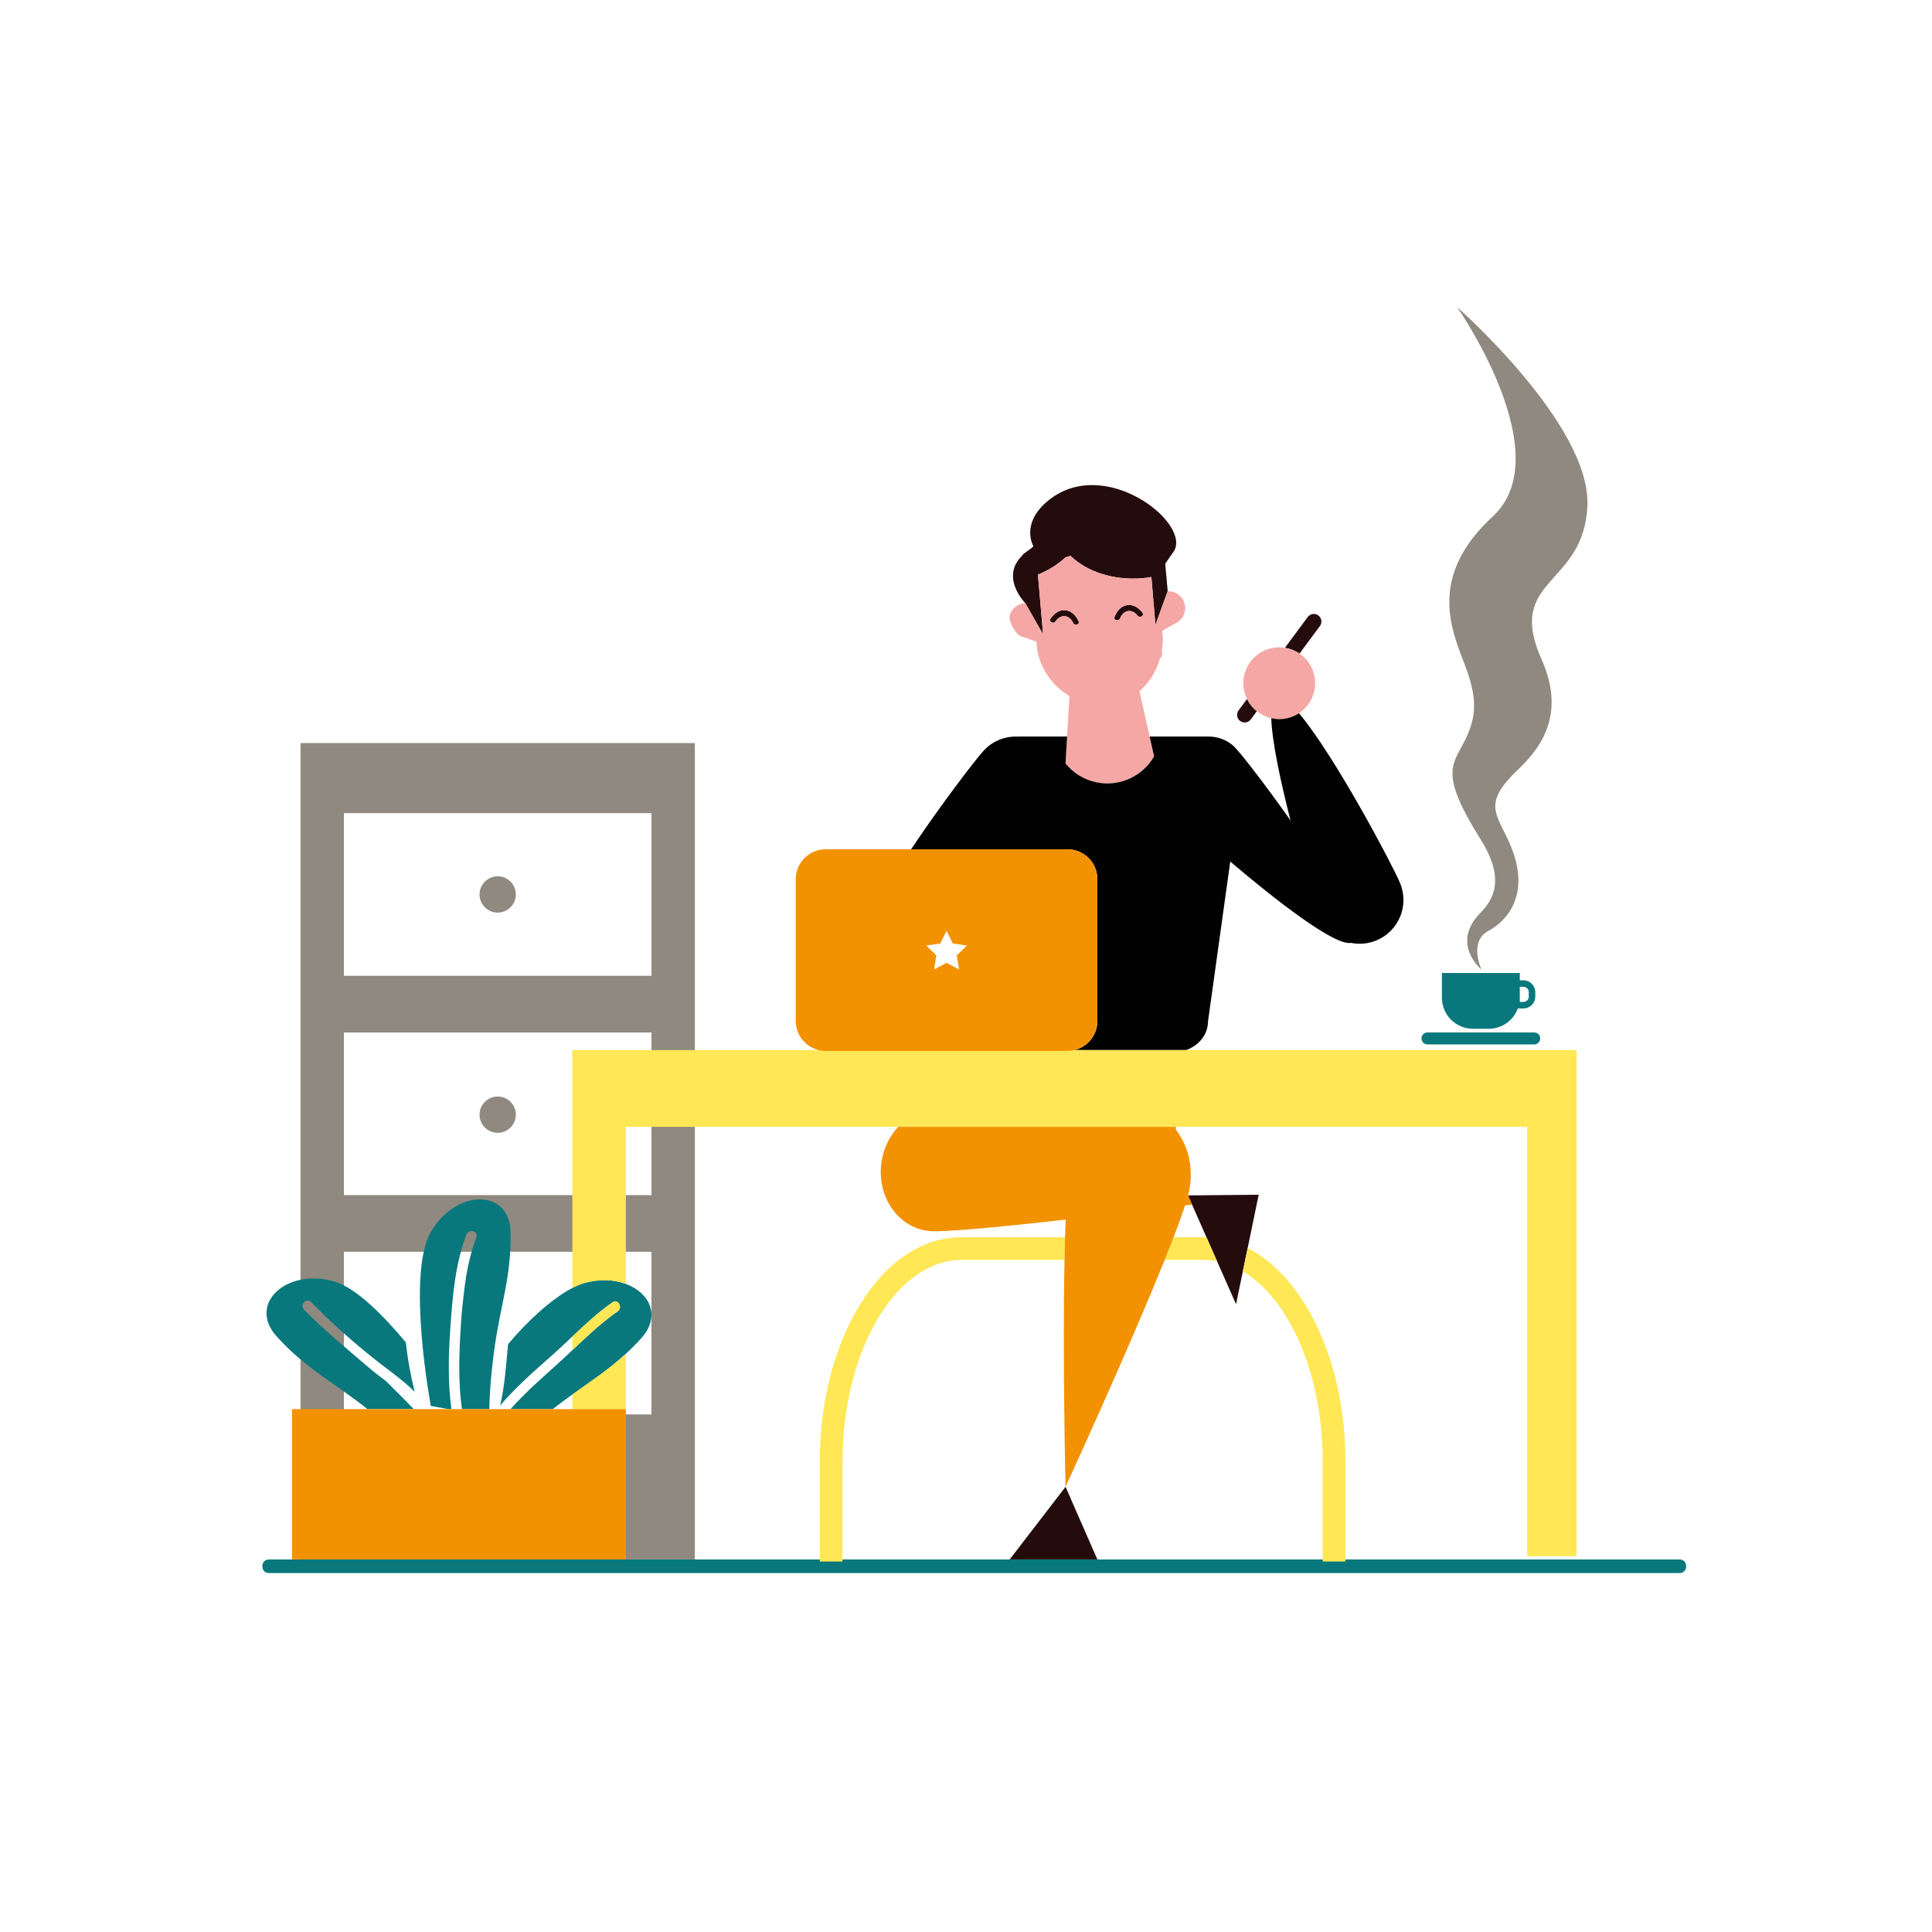
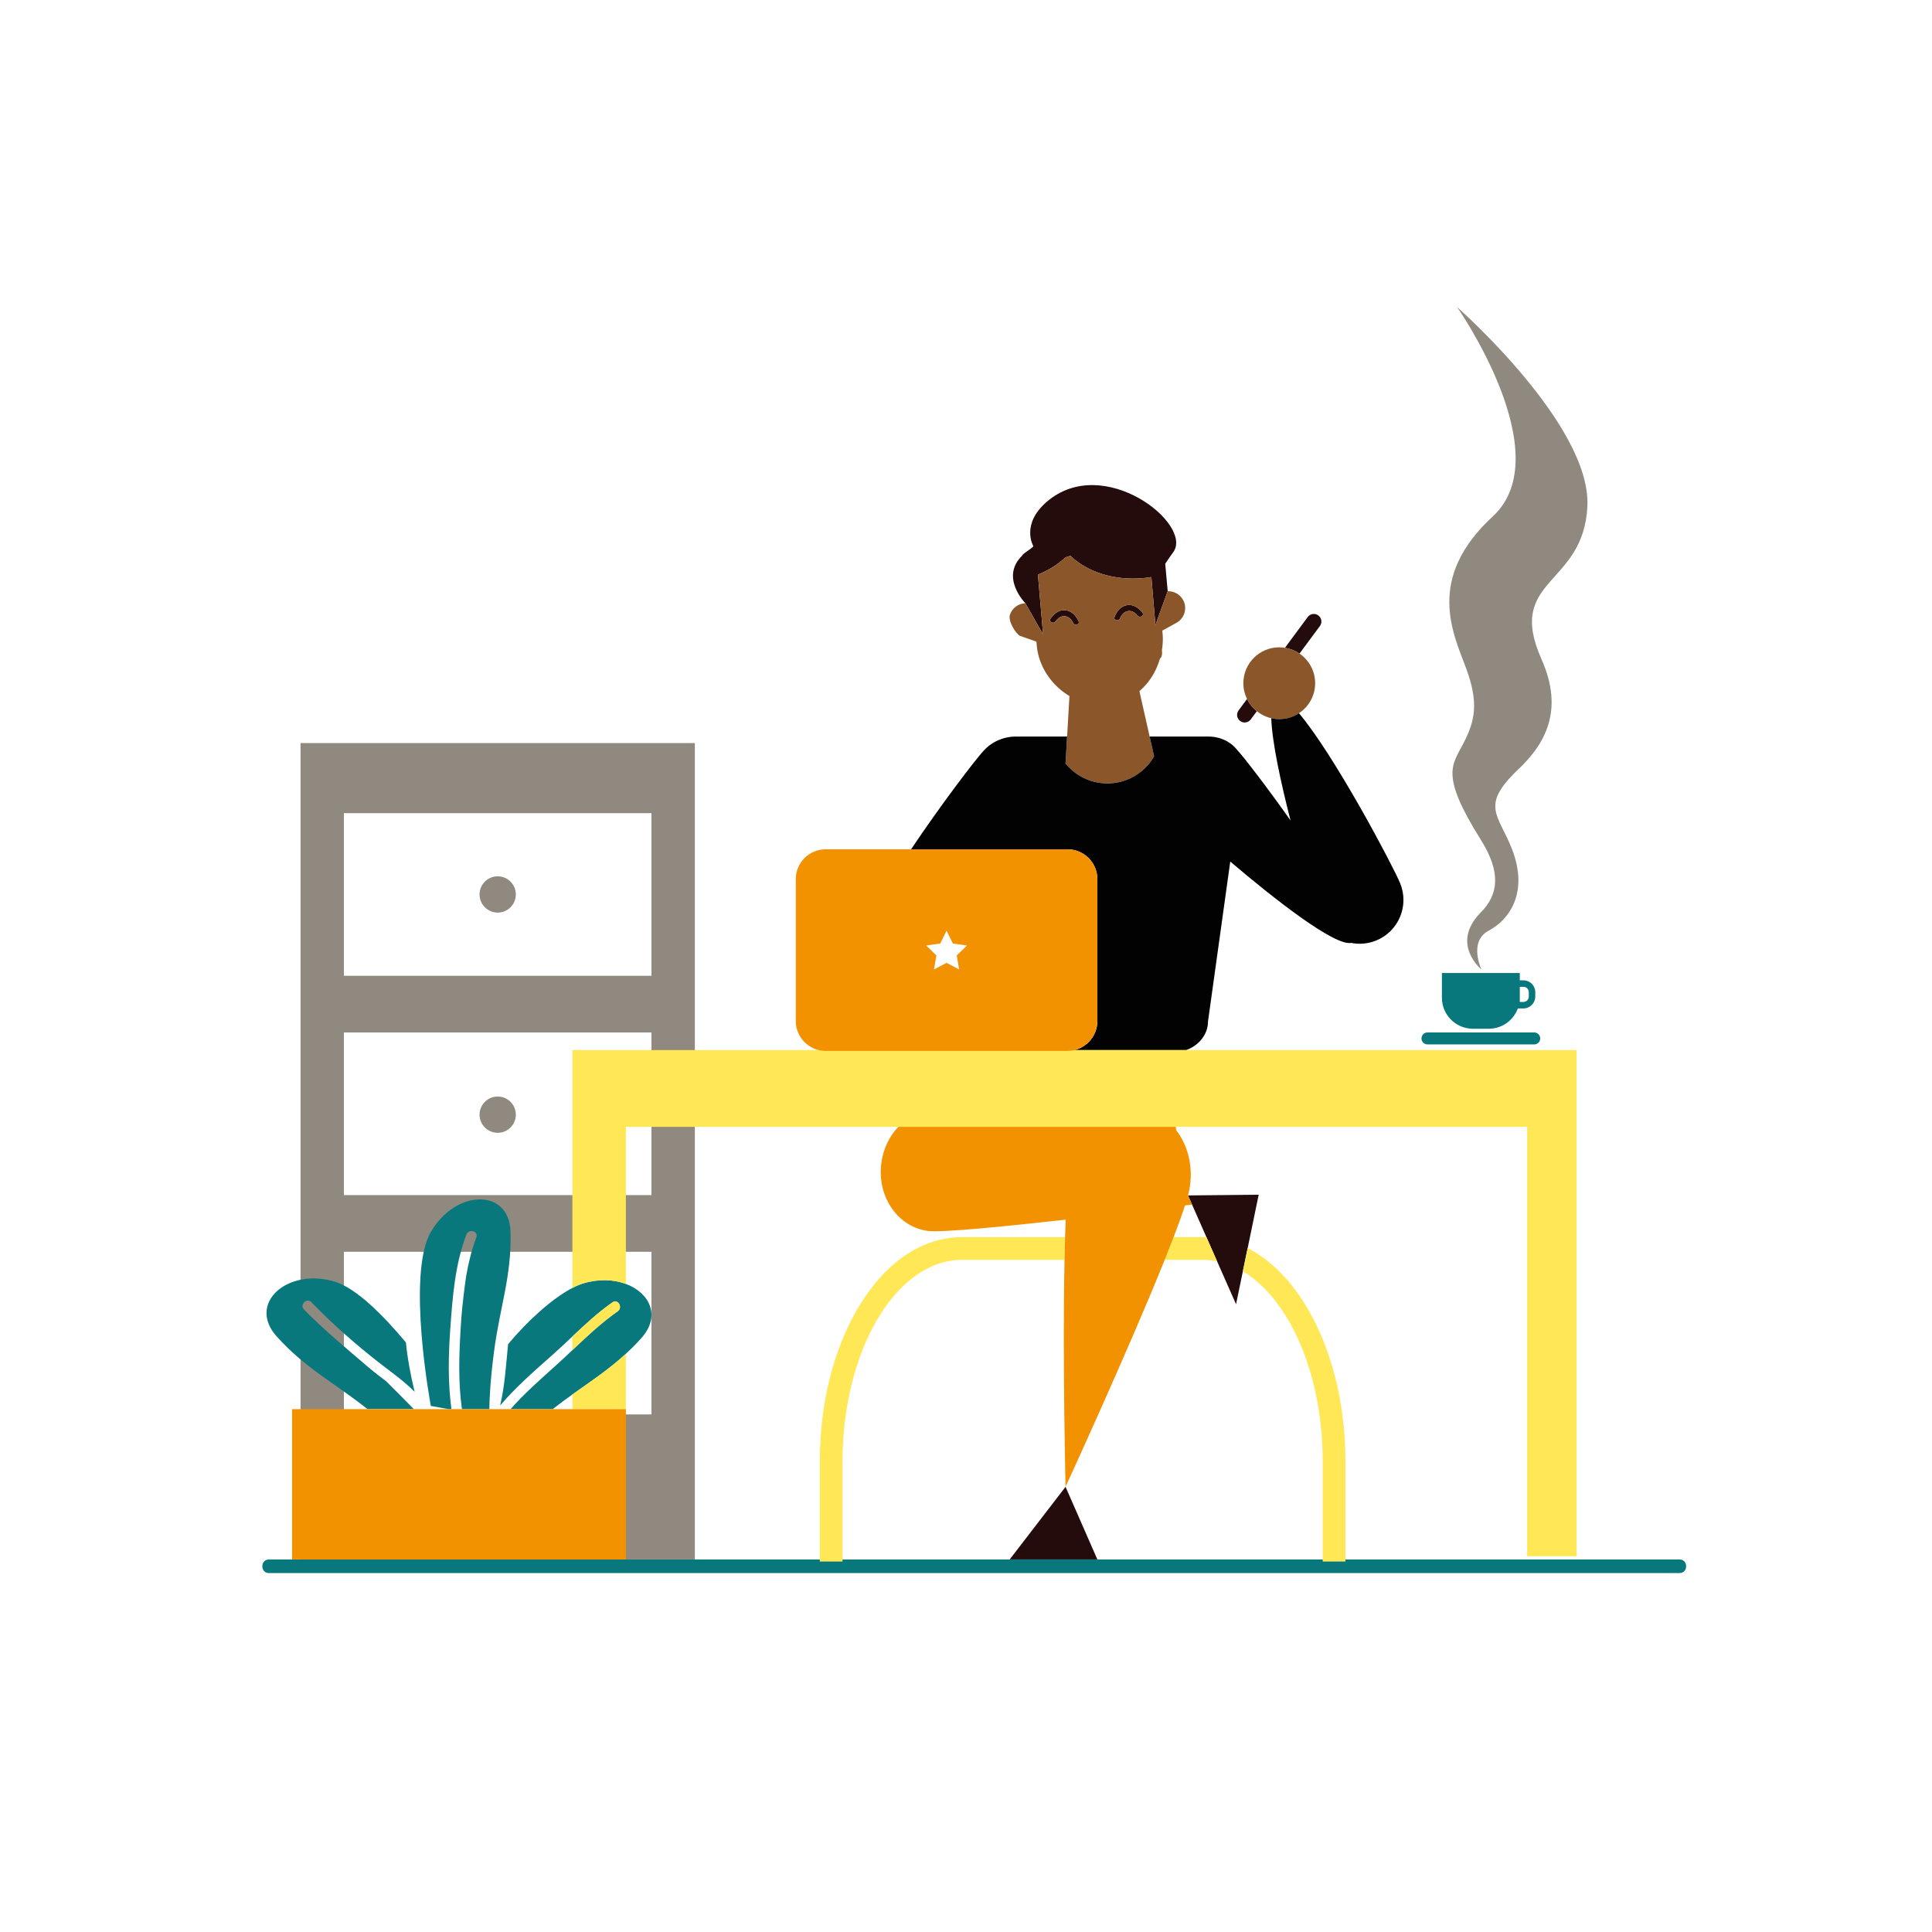
<svg xmlns="http://www.w3.org/2000/svg" version="1.1" id="Layer_1" x="0px" y="0px" width="100%" height="auto" viewBox="0 0.001 595.279 595.279" enable-background="new 0 0.001 595.279 595.279" xml:space="preserve">
  <path id="color_x5F_8" fill="#8F8980FF" d="M92.6,228.959v251.536h121.494V228.959H92.6z M200.731,435.812h-94.768v-50.12h94.768  V435.812z M200.731,368.234h-94.768v-50.12h94.768V368.234z M200.731,300.656h-94.768v-50.12h94.768V300.656z M456.451,298.707  c0,0-9.738-7.943-0.178-17.593c5.467-5.518,6.262-12.389,0-22.354c-12.663-20.153-8.842-22.957-5.332-29.801  s4.765-12.294,0.783-23.069s-12.526-27.64,8.227-46.775s-11-64.5-11-64.5s41.152,36.158,40.152,61.158s-25.329,22.213-14.152,47.321  c7.064,15.87,1.051,26.185-7.109,33.919c-12,11.373-6.098,13.913-1.952,24.67c5.202,13.5-0.958,21.754-7.231,25.093  S456.451,298.707,456.451,298.707z M158.937,275.596c0,3.086-2.502,5.589-5.589,5.589s-5.589-2.503-5.589-5.589  c0-3.088,2.502-5.59,5.589-5.59S158.937,272.509,158.937,275.596z M158.937,343.448c0,3.086-2.502,5.589-5.589,5.589  s-5.589-2.503-5.589-5.589c0-3.088,2.502-5.59,5.589-5.59S158.937,340.36,158.937,343.448z" class="color_x5F_8 element-1" />
  <path id="color_x5F_7" fill="#240C0D" d="M332.33,191.399c0.483,1.026-1.191,1.56-1.668,0.55c-1.207-2.562-3.824-2.844-5.442-0.482  c-0.632,0.92-2.2,0.123-1.56-0.813c1.048-1.527,2.572-2.812,4.541-2.641C330.213,188.189,331.517,189.669,332.33,191.399z   M347.312,186.44c-1.996,0.304-3.202,1.868-3.901,3.646c-0.417,1.055,1.292,1.479,1.7,0.44c1.038-2.634,3.631-3.085,5.401-0.833  c0.689,0.877,2.201-0.021,1.502-0.911C350.871,187.325,349.265,186.142,347.312,186.44z M322.503,154.629  c-8.065,6.961-4.116,13.644-4.116,13.644c-0.229,0.65-3.279,2.238-3.431,2.916c-6.917,6.707,0.965,14.672,0.965,14.672l0.008,0.012  l5.465,9.598l-1.593-18.411l-0.001-0.01c3.31-1.333,6.198-3.159,8.504-5.333l0.001,0.004l0.008,0.011l1.5-0.481  c4.992,4.851,13.199,7.657,22.218,6.895c0.929-0.078,1.833-0.203,2.726-0.352l1.248,14.754l3.776-10.379l0.005-0.015l-0.76-8.448  c0.701-0.959,0.858-1.366,2.467-3.564C367.781,161.546,340.01,139.519,322.503,154.629z M384.229,215.374l-2.604,3.516  c-0.767,1.036-0.549,2.498,0.486,3.264c1.036,0.767,2.498,0.549,3.265-0.486l1.876-2.533  C385.987,218.122,384.951,216.841,384.229,215.374z M406.198,189.625c-1.035-0.766-2.497-0.548-3.264,0.487l-7.025,9.487  c1.646,0.263,3.171,0.877,4.489,1.781l6.287-8.491C407.452,191.854,407.234,190.392,406.198,189.625z M366.041,368.329l1.244,2.817  l4.45,10.078l3.262,7.389l5.849,13.245l2.099-10.15l1.477-7.143l3.4-16.451L366.041,368.329z M311.094,480.495h27.022l-9.805-22.381  L311.094,480.495z" class="color_x5F_7 element-2" />
  <path id="color_x5F_6" fill="#08787D" d="M82.855,484.687c-2.703,0-2.703-4.192,0-4.192c37.622,0,75.244,0,112.866,0  c107.262,0,214.523,0,321.784,0c2.703,0,2.703,4.192,0,4.192c-37.62,0-75.242,0-112.863,0  C297.379,484.687,190.116,484.687,82.855,484.687L82.855,484.687z M444.273,307.421v-7.629h23.999v2.256h1.119  c2.014,0,3.652,1.639,3.652,3.652v1.362c0,2.014-1.639,3.651-3.652,3.651h-1.715c-1.343,3.648-4.839,6.256-8.953,6.256h-4.902  C448.548,316.969,444.273,312.694,444.273,307.421z M468.272,304.048v3.373v1.293h1.119c0.911,0,1.652-0.741,1.652-1.651V305.7  c0-0.911-0.741-1.652-1.652-1.652H468.272z M472.72,318.114h-32.896c-1.018,0-1.843,0.825-1.843,1.844  c0,1.018,0.825,1.843,1.843,1.843h32.896c1.018,0,1.844-0.825,1.844-1.843C474.564,318.939,473.738,318.114,472.72,318.114z   M138.114,434.167h0.981c-1.101-8.08-0.95-16.31-0.377-24.441c0.694-9.884,1.443-19.987,4.978-29.331  c0.719-1.905,3.806-1.081,3.079,0.848c-1.451,3.831-2.422,7.799-3.129,11.827c-0.627,4.264-1.12,8.545-1.487,12.842  c-0.092,1.274-0.174,2.548-0.248,3.814c-0.487,8.164-0.72,16.36,0.417,24.441h8.446c0.031-2.984,0.276-8.894,1.471-17.931  c1.805-13.672,5.417-22.966,5.056-36.64c-0.361-13.67-16.975-13.122-24.557,0c-7.585,13.127,0,53.593,0,53.593L138.114,434.167z   M127.494,434.167c-2.814-2.888-5.656-5.749-8.518-8.586c-1.875-1.431-3.773-2.847-5.563-4.389  c-6.712-5.776-13.567-11.354-19.743-17.719c-1.436-1.477,0.82-3.734,2.254-2.255c6.519,6.717,13.71,13.073,21.104,18.819  c3.666,2.846,7.507,5.542,10.732,8.817c-1.216-5.021-2.179-10.091-2.697-15.228c-7.042-8.449-15.342-16.786-22.005-18.759  c-14.533-4.307-26.962,6.729-17.819,16.898c8.889,9.884,17.662,14.197,27.987,22.399H127.494z M192.844,395.599  c-3.648-1.358-8.233-1.627-13.056-0.198c-1.074,0.318-2.228,0.816-3.428,1.439c-6.249,3.24-13.902,10.232-19.808,17.321  c-0.646,6.386-0.979,12.668-2.448,18.882c4.87-5.699,10.514-10.609,16.146-15.595c2.08-1.842,4.093-3.75,6.109-5.652  c3.938-3.715,7.886-7.403,12.354-10.523c1.691-1.179,3.285,1.589,1.609,2.757c-5.016,3.502-9.495,7.746-13.963,11.966  c-1.789,1.689-3.576,3.375-5.396,5.007c-4.714,4.23-9.47,8.424-13.646,13.164h12.985c2.077-1.627,4.09-3.1,6.057-4.504  c5.794-4.137,11.174-7.656,16.484-12.548c1.59-1.464,3.174-3.049,4.762-4.814C203.715,405.508,200.188,398.334,192.844,395.599z" class="color_x5F_6 element-3" />
-   <path id="color_x5F_5" fill="#F5A7A5" d="M359.78,182.167l-3.776,10.379l-1.248-14.754c-0.893,0.148-1.797,0.273-2.726,0.352  c-9.019,0.763-17.226-2.044-22.218-6.895l-1.5,0.481l-0.008-0.011c-2.308,2.174-5.193,4.006-8.504,5.339l1.593,18.411l-5.465-9.598  c-2.086,0.07-4.01,1.395-4.739,3.482c-0.713,2.057,1.958,6.182,3.202,6.615l4.949,1.723l0.102,1.201  c0.425,5.023,3.014,9.797,6.838,13.211c0.563,0.498,1.15,0.97,1.757,1.385c0.48,0.357,0.966,0.678,1.477,0.979l-0.404,6.99  c0,0.001,0.001,0.002,0.003,0.004l-0.318,5.478l-0.264,4.531l-0.218,3.765c2.313,2.861,5.584,4.973,9.459,5.795  c3.707,0.783,7.385,0.256,10.561-1.261c3.012-1.438,5.571-3.765,7.262-6.729l-0.417-1.852l-0.957-4.249l-1.616-7.169l-0.729-3.244  c-0.001,0.002-0.001,0.002-0.001,0.002l-0.806-3.582c0-0.001,0.001-0.002,0.002-0.003c0.418-0.352,0.817-0.72,1.197-1.104  c0.656-0.653,1.245-1.351,1.783-2.074c1.582-2.127,2.666-4.499,3.344-6.82c0.509-0.442,0.788-1.184,0.601-2.579  c0.137-0.797,0.219-1.568,0.263-2.31c0.053-0.868,0.048-1.692-0.015-2.442l-0.111-1.314l4.346-2.395  c2.512-1.386,3.427-4.544,2.041-7.058C363.54,183.073,361.677,182.101,359.78,182.167z M325.219,191.466  c-0.632,0.92-2.2,0.123-1.56-0.813c1.048-1.527,2.572-2.812,4.541-2.641c2.012,0.176,3.316,1.656,4.129,3.386  c0.483,1.026-1.191,1.56-1.668,0.55C329.455,189.387,326.838,189.105,325.219,191.466z M350.512,189.693  c-1.771-2.252-4.363-1.801-5.401,0.833c-0.408,1.039-2.117,0.614-1.7-0.44c0.699-1.777,1.905-3.342,3.901-3.646  c1.953-0.298,3.559,0.886,4.702,2.342C352.714,189.672,351.202,190.57,350.512,189.693z M405.218,210.51  c0,3.866-1.986,7.264-4.99,9.242c-1.743,1.148-3.827,1.82-6.071,1.82c-0.848,0-1.669-0.104-2.462-0.285  c-1.653-0.376-3.161-1.129-4.441-2.153c-1.266-1.012-2.302-2.293-3.023-3.76c-0.723-1.468-1.136-3.116-1.136-4.864  c0-6.109,4.953-11.062,11.063-11.062c0.598,0,1.181,0.061,1.753,0.152c1.646,0.263,3.171,0.877,4.489,1.781  C403.307,203.373,405.218,206.717,405.218,210.51z" class="color_x5F_5 element-4" />
+   <path id="color_x5F_5" fill="#8b572a" d="M359.78,182.167l-3.776,10.379l-1.248-14.754c-0.893,0.148-1.797,0.273-2.726,0.352  c-9.019,0.763-17.226-2.044-22.218-6.895l-1.5,0.481l-0.008-0.011c-2.308,2.174-5.193,4.006-8.504,5.339l1.593,18.411l-5.465-9.598  c-2.086,0.07-4.01,1.395-4.739,3.482c-0.713,2.057,1.958,6.182,3.202,6.615l4.949,1.723l0.102,1.201  c0.425,5.023,3.014,9.797,6.838,13.211c0.563,0.498,1.15,0.97,1.757,1.385c0.48,0.357,0.966,0.678,1.477,0.979l-0.404,6.99  c0,0.001,0.001,0.002,0.003,0.004l-0.318,5.478l-0.264,4.531l-0.218,3.765c2.313,2.861,5.584,4.973,9.459,5.795  c3.707,0.783,7.385,0.256,10.561-1.261c3.012-1.438,5.571-3.765,7.262-6.729l-0.417-1.852l-0.957-4.249l-1.616-7.169l-0.729-3.244  c-0.001,0.002-0.001,0.002-0.001,0.002l-0.806-3.582c0-0.001,0.001-0.002,0.002-0.003c0.418-0.352,0.817-0.72,1.197-1.104  c0.656-0.653,1.245-1.351,1.783-2.074c1.582-2.127,2.666-4.499,3.344-6.82c0.509-0.442,0.788-1.184,0.601-2.579  c0.137-0.797,0.219-1.568,0.263-2.31c0.053-0.868,0.048-1.692-0.015-2.442l-0.111-1.314l4.346-2.395  c2.512-1.386,3.427-4.544,2.041-7.058C363.54,183.073,361.677,182.101,359.78,182.167z M325.219,191.466  c-0.632,0.92-2.2,0.123-1.56-0.813c1.048-1.527,2.572-2.812,4.541-2.641c2.012,0.176,3.316,1.656,4.129,3.386  c0.483,1.026-1.191,1.56-1.668,0.55C329.455,189.387,326.838,189.105,325.219,191.466z M350.512,189.693  c-1.771-2.252-4.363-1.801-5.401,0.833c-0.408,1.039-2.117,0.614-1.7-0.44c0.699-1.777,1.905-3.342,3.901-3.646  c1.953-0.298,3.559,0.886,4.702,2.342C352.714,189.672,351.202,190.57,350.512,189.693z M405.218,210.51  c0,3.866-1.986,7.264-4.99,9.242c-1.743,1.148-3.827,1.82-6.071,1.82c-0.848,0-1.669-0.104-2.462-0.285  c-1.653-0.376-3.161-1.129-4.441-2.153c-1.266-1.012-2.302-2.293-3.023-3.76c-0.723-1.468-1.136-3.116-1.136-4.864  c0-6.109,4.953-11.062,11.063-11.062c0.598,0,1.181,0.061,1.753,0.152c1.646,0.263,3.171,0.877,4.489,1.781  C403.307,203.373,405.218,206.717,405.218,210.51z" class="color_x5F_5 element-4" />
  <path id="color_x5F_3" fill="#020202FF" d="M431.414,272.162c-2.225-5.42-20.226-39.444-31.187-52.411  c-1.743,1.148-3.827,1.82-6.071,1.82c-0.848,0-1.669-0.104-2.462-0.285c0.241,7.333,2.911,19.736,5.946,31.521  c-7.288-10.333-14.237-19.314-16.247-21.501c-0.032-0.035-0.068-0.064-0.101-0.099c-1.93-2.571-5.225-4.267-8.968-4.267h-18.105  l0.957,4.249l0.417,1.852c-1.69,2.965-4.25,5.291-7.262,6.729c-3.176,1.517-6.854,2.044-10.561,1.261  c-3.875-0.822-7.146-2.934-9.459-5.795l0.218-3.765l0.264-4.531h-14.426c-0.193,0-0.382,0.017-0.572,0.025  c-3.904-0.226-7.875,1.235-10.728,4.34c-2.572,2.799-13.236,16.727-22.345,30.376h48.183c5.087,0,9.211,4.124,9.211,9.211v43.697  c0,4.366-3.043,8.016-7.121,8.963h34.477c3.948-1.416,6.736-4.842,6.736-8.851l6.854-49.243  c14.108,12.016,32.162,26.028,37.229,25.065c2.519,0.504,5.207,0.3,7.761-0.748C430.949,286.945,434.244,279.058,431.414,272.162z" class="color_x5F_3 element-5" />
  <path id="color_x5F_2" fill="#FFE755FF" d="M328.17,381.186c-0.068,2.27-0.126,4.608-0.174,7h-31.604  c-20.29,0-36.797,27.875-36.797,62.138v30.812h-7v-30.812c0-18.17,4.375-35.304,12.32-48.244  c8.272-13.474,19.451-20.894,31.477-20.894H328.17z M402.227,402.08c-5.018-8.173-11.109-14.103-17.807-17.515l-1.477,7.143  c14.313,8.517,24.604,31.569,24.604,58.616v30.812h7v-30.812C414.548,432.154,410.173,415.02,402.227,402.08z M370.75,381.186  h-9.141c-0.841,2.196-1.765,4.543-2.753,7h11.894c1.438,0,2.853,0.155,4.247,0.427l-3.262-7.389  C371.406,381.214,371.08,381.186,370.75,381.186z M365.472,323.553h-34.477H176.36v73.287c1.2-0.623,2.354-1.121,3.428-1.439  c4.823-1.429,9.408-1.16,13.056,0.198v-48.397h83.932h85.501h108.266v132.293h15.217V323.553H365.472z M188.714,401.273  c-4.468,3.12-8.416,6.809-12.354,10.523v4.199c4.468-4.22,8.947-8.464,13.963-11.966  C191.999,402.862,190.405,400.094,188.714,401.273z M176.36,434.167h16.484v-17.052c-5.311,4.892-10.69,8.411-16.484,12.548V434.167  z" class="color_x5F_2 element-6" />
  <path id="color_x5F_1" fill="#F39200FF" d="M328.906,261.682h-48.183h-26.324c-5.087,0-9.211,4.124-9.211,9.211v43.697  c0,5.086,4.124,9.21,9.211,9.21h70.146h4.361c5.087,0,9.211-4.124,9.211-9.21v-43.697  C338.117,265.806,333.993,261.682,328.906,261.682z M295.53,298.707l-3.877-2.038l-3.877,2.038l0.741-4.316l-3.137-3.058l4.334-0.63  l1.938-3.928l1.938,3.928l4.334,0.63l-3.137,3.058L295.53,298.707z M367.285,371.146c-0.664,0.084-1.391,0.175-2.175,0.272  c-0.862,2.688-2.062,6.011-3.501,9.768c-0.841,2.196-1.765,4.543-2.753,7c-11.19,27.845-30.544,69.928-30.544,69.928  s-0.935-39.112-0.316-69.928c0.048-2.392,0.105-4.73,0.174-7c0.055-1.848,0.117-3.651,0.187-5.392  c-19.027,2.135-38.011,3.999-42.324,3.486c-9.24-1.099-15.742-10.346-14.517-20.655c0.538-4.521,2.478-8.483,5.261-11.424h85.501  c0.03,0.332,0.08,0.657,0.096,0.993c3.727,4.786,5.428,11.565,4.047,18.578c-0.082,0.418-0.213,0.946-0.38,1.556L367.285,371.146z   M192.844,434.167v45.328v1H90v-46.328h86.36H192.844z" class="color_x5F_1 element-7" />
</svg>
